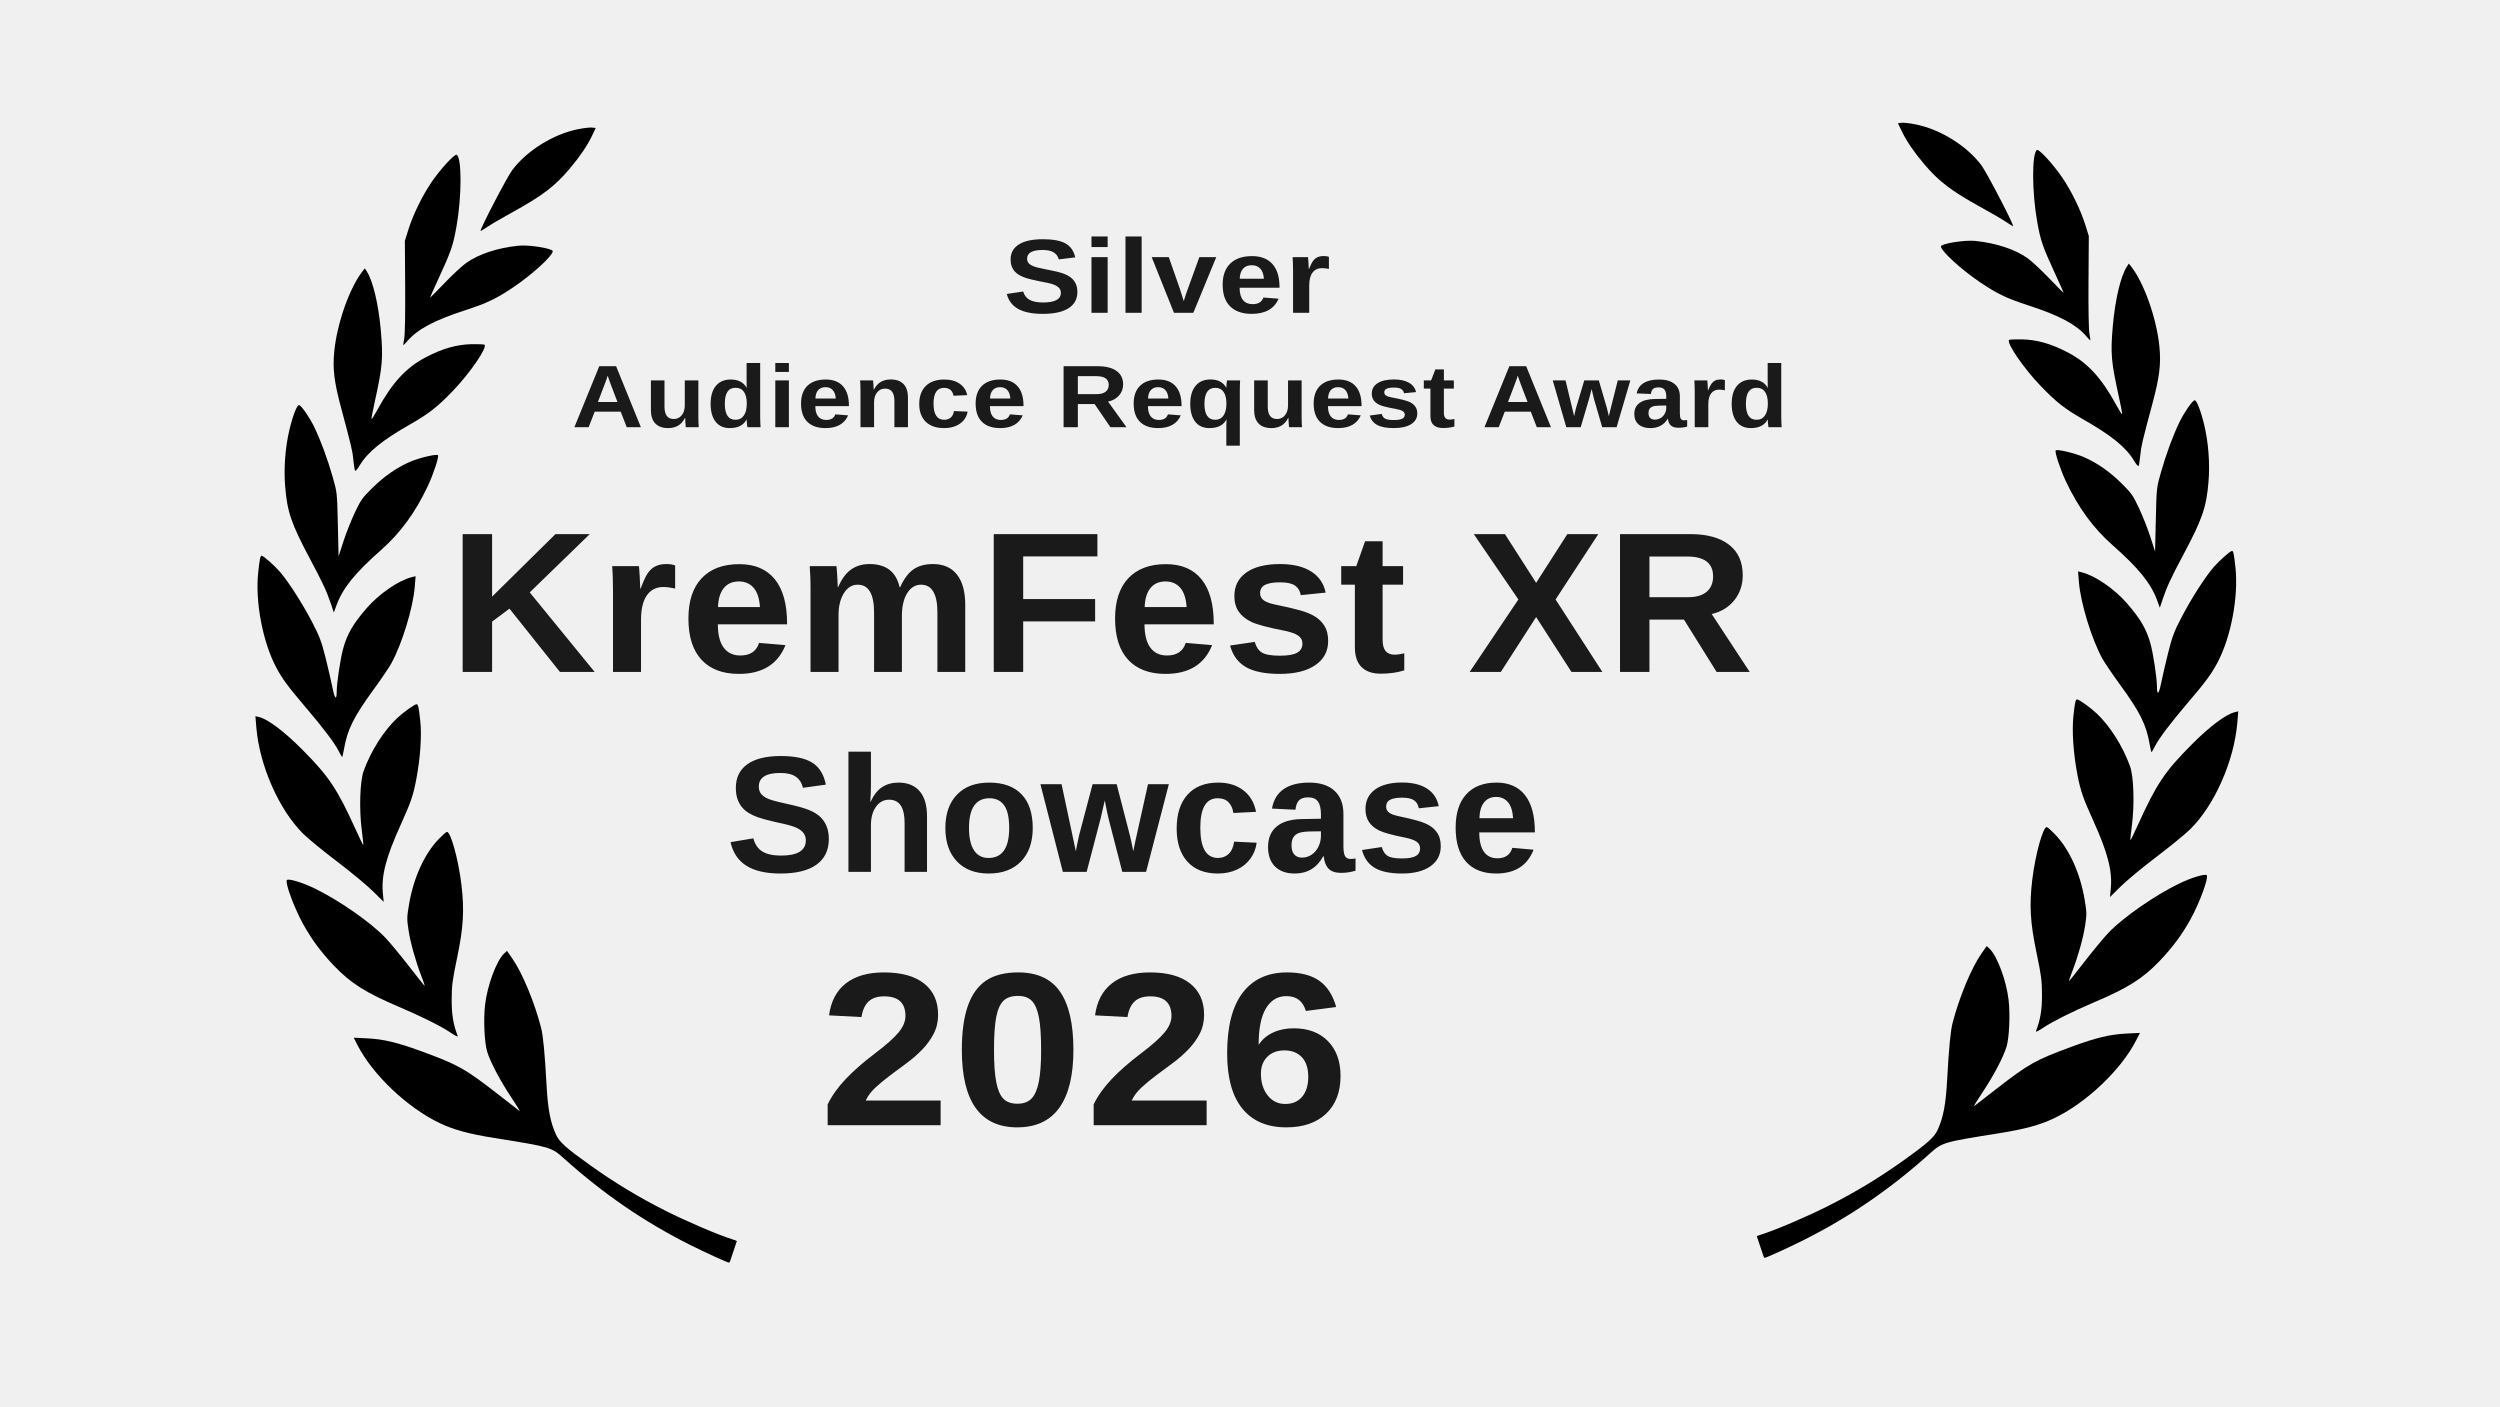
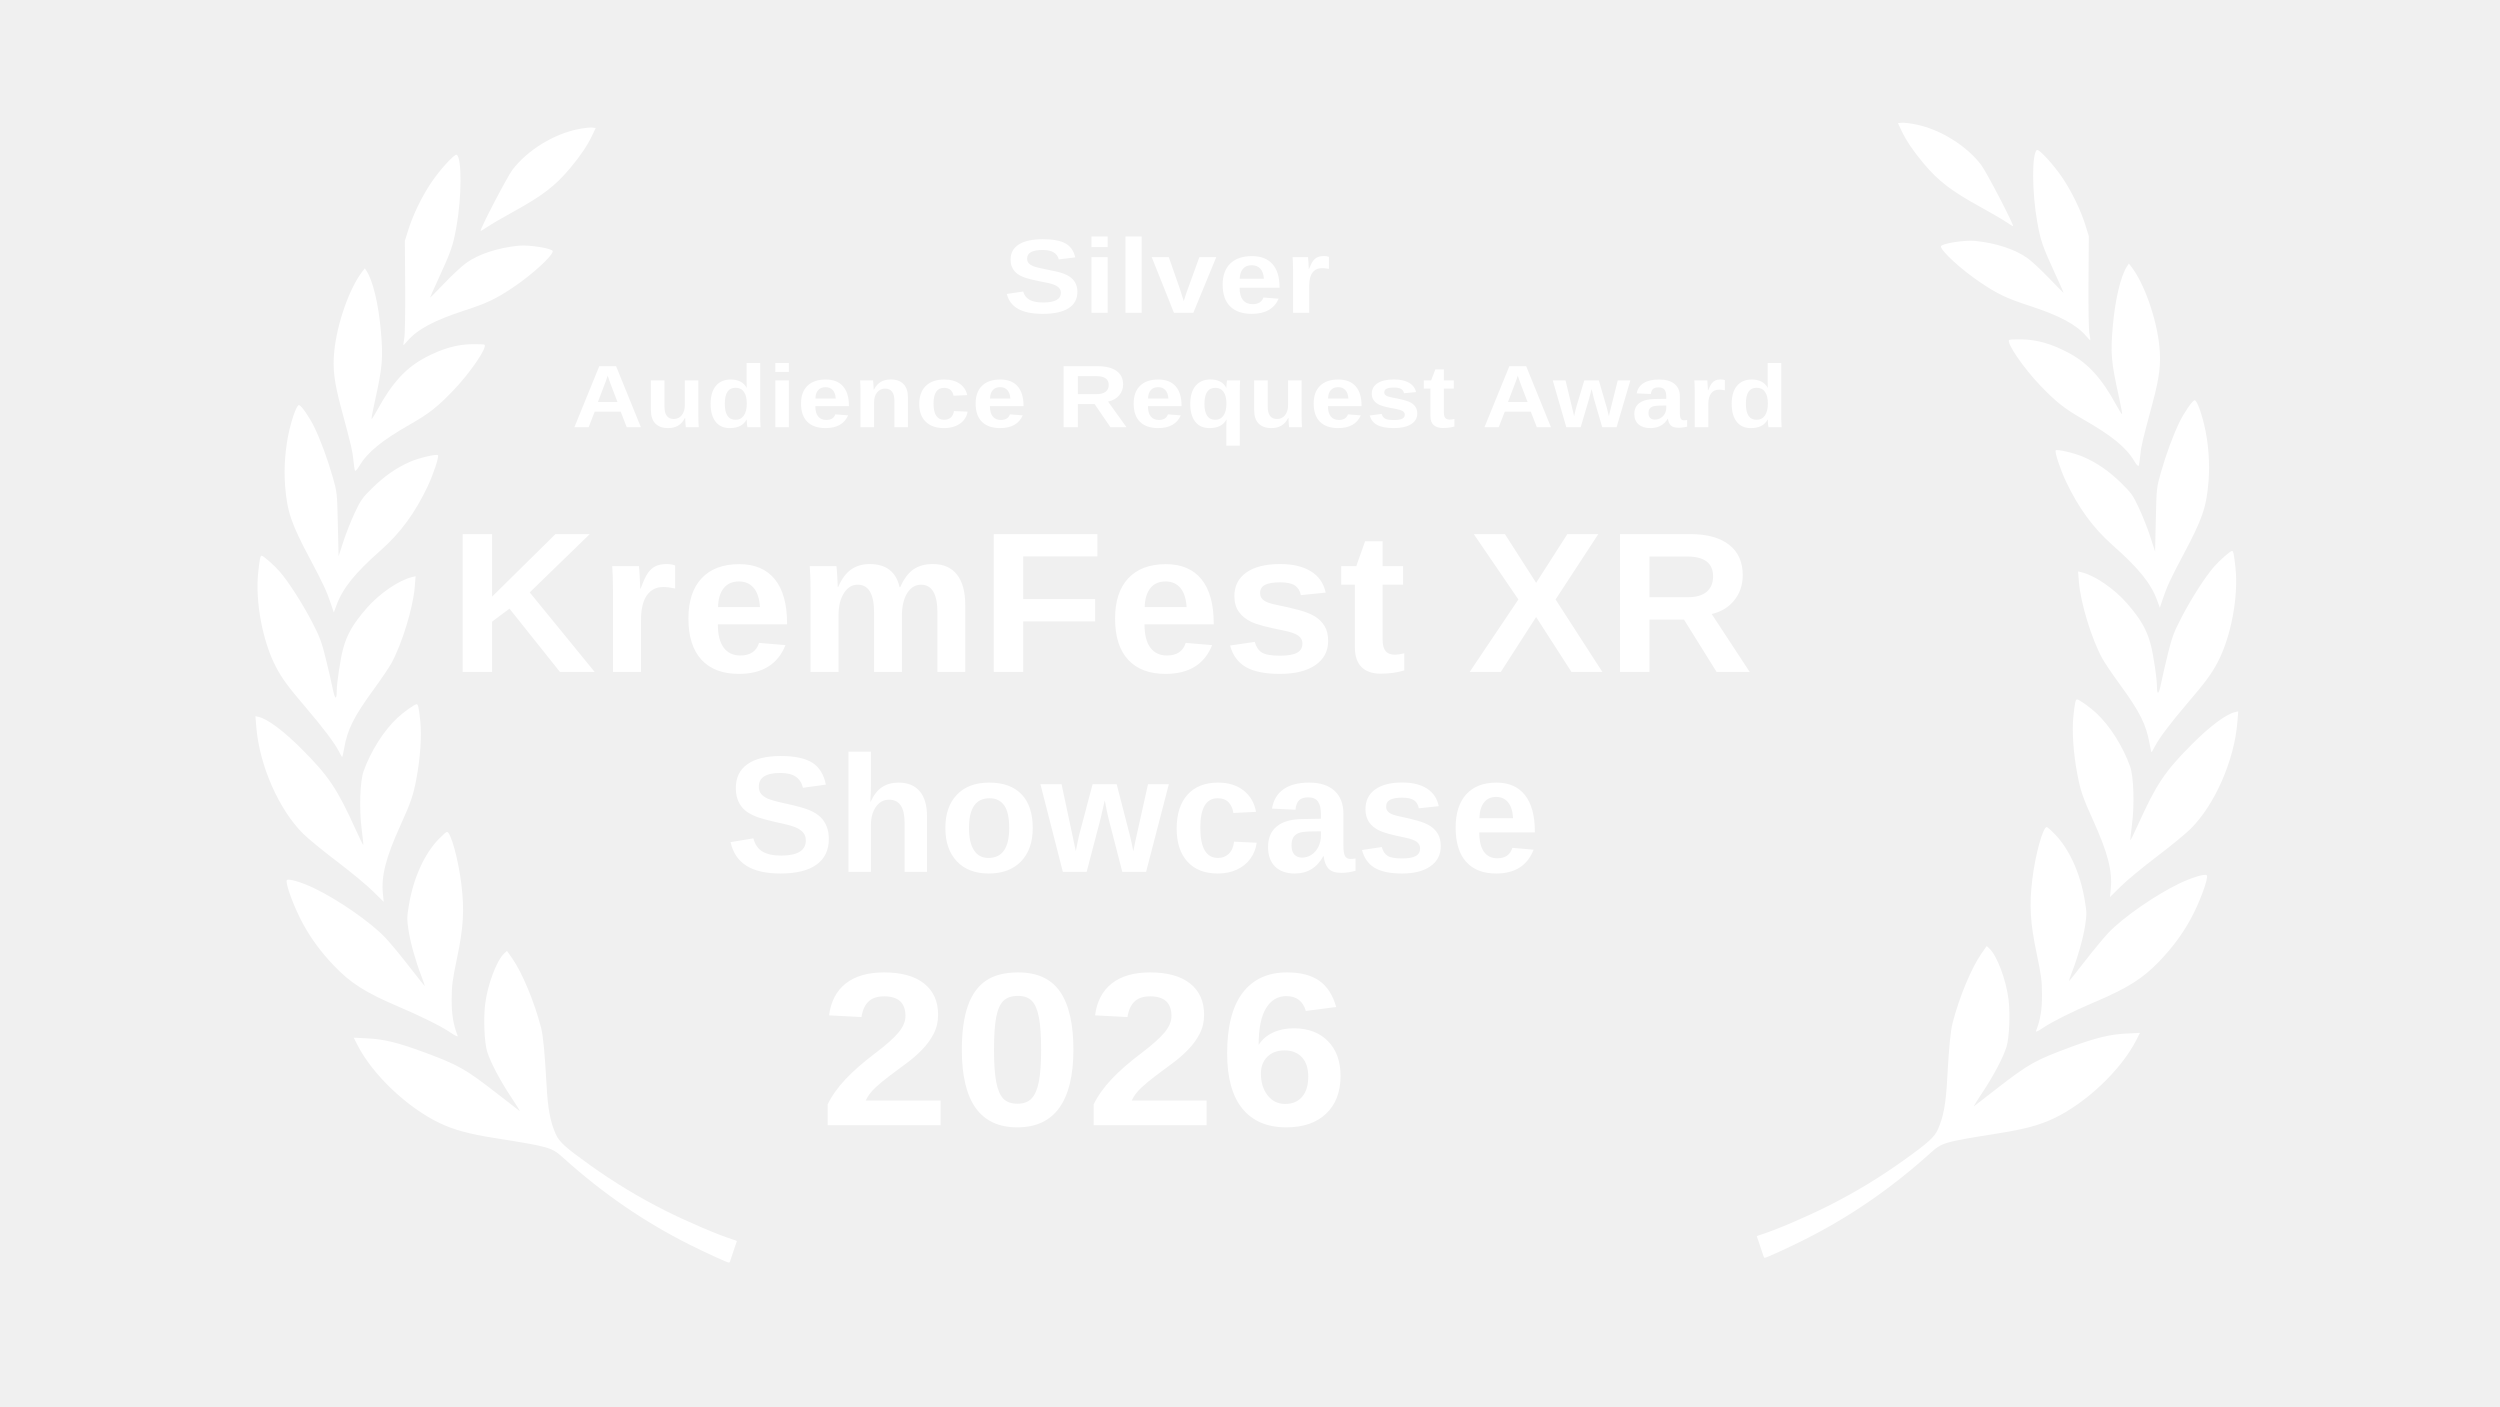
<svg xmlns="http://www.w3.org/2000/svg" width="1280" height="720" viewBox="0 0 1280 720" version="1.1" id="svg1" xml:space="preserve">
  <defs id="defs1">
    <rect x="432" y="80" width="176" height="112" id="rect3" />
  </defs>
  <g id="layer1">
-     <text xml:space="preserve" style="font-weight:900;font-size:57.058px;line-height:0px;font-family:Arial;-inkscape-font-specification:'Arial Heavy';text-align:center;letter-spacing:0.611px;writing-mode:lr-tb;direction:ltr;text-anchor:middle;fill:#1a1a1a;stroke-width:0.842" x="605.683" y="169.344" id="text2" transform="scale(1.057315,0.9457917)">
-       <tspan id="tspan1" x="605.988" y="169.344" style="fill:#1a1a1a;stroke-width:0.842">Silver</tspan>
+     <text xml:space="preserve" style="font-weight:900;font-size:57.058px;line-height:0px;font-family:Arial;-inkscape-font-specification:'Arial Heavy';text-align:center;letter-spacing:0.611px;writing-mode:lr-tb;direction:ltr;text-anchor:middle;fill:#ffffff;stroke-width:0.842" x="605.683" y="169.344" id="text2" transform="scale(1.057315,0.9457917)">
+       <tspan id="tspan1" x="605.988" y="169.344" style="fill:#ffffff;stroke-width:0.842">Silver</tspan>
    </text>
-     <text xml:space="preserve" style="font-weight:900;font-size:103.578px;line-height:0px;font-family:Arial;-inkscape-font-specification:'Arial Heavy';text-align:center;letter-spacing:1.109px;writing-mode:lr-tb;direction:ltr;text-anchor:middle;fill:#1a1a1a;stroke-width:1.529" x="632.013" y="347.441" id="text4" transform="scale(1.009922,0.9901754)">
-       <tspan id="tspan2" x="632.567" y="347.441" style="fill:#1a1a1a;stroke-width:1.529">KremFest XR</tspan>
+     <text xml:space="preserve" style="font-weight:900;font-size:103.578px;line-height:0px;font-family:Arial;-inkscape-font-specification:'Arial Heavy';text-align:center;letter-spacing:1.109px;writing-mode:lr-tb;direction:ltr;text-anchor:middle;fill:#ffffff;stroke-width:1.529" x="632.013" y="347.441" id="text4" transform="scale(1.009922,0.9901754)">
+       <tspan id="tspan2" x="632.567" y="347.441" style="fill:#ffffff;stroke-width:1.529">KremFest XR</tspan>
    </text>
-     <text xml:space="preserve" style="font-weight:900;font-size:84.475px;line-height:0px;font-family:Arial;-inkscape-font-specification:'Arial Heavy';text-align:center;letter-spacing:0.904px;writing-mode:lr-tb;direction:ltr;text-anchor:middle;fill:#1a1a1a;stroke-width:1.247" x="643.541" y="443.853" id="text5" transform="scale(0.9942749,1.005758)">
-       <tspan id="tspan4" x="643.993" y="443.853" style="fill:#1a1a1a;stroke-width:1.247">Showcase</tspan>
+     <text xml:space="preserve" style="font-weight:900;font-size:84.475px;line-height:0px;font-family:Arial;-inkscape-font-specification:'Arial Heavy';text-align:center;letter-spacing:0.904px;writing-mode:lr-tb;direction:ltr;text-anchor:middle;fill:#ffffff;stroke-width:1.247" x="643.541" y="443.853" id="text5" transform="scale(0.9942749,1.005758)">
+       <tspan id="tspan4" x="643.993" y="443.853" style="fill:#ffffff;stroke-width:1.247">Showcase</tspan>
    </text>
-     <text xml:space="preserve" style="font-weight:900;font-size:116.021px;line-height:0px;font-family:Arial;-inkscape-font-specification:'Arial Heavy';text-align:center;letter-spacing:1.242px;writing-mode:lr-tb;direction:ltr;text-anchor:middle;fill:#1a1a1a;stroke-width:1.713" x="618.611" y="596.515" id="text7" transform="scale(1.035429,0.9657837)">
-       <tspan id="tspan5" x="619.232" y="596.515" style="fill:#1a1a1a;stroke-width:1.713">2026</tspan>
+     <text xml:space="preserve" style="font-weight:900;font-size:116.021px;line-height:0px;font-family:Arial;-inkscape-font-specification:'Arial Heavy';text-align:center;letter-spacing:1.242px;writing-mode:lr-tb;direction:ltr;text-anchor:middle;fill:#ffffff;stroke-width:1.713" x="618.611" y="596.515" id="text7" transform="scale(1.035429,0.9657837)">
+       <tspan id="tspan5" x="619.232" y="596.515" style="fill:#ffffff;stroke-width:1.713">2026</tspan>
    </text>
-     <path style="fill:#000000;fill-opacity:1.0;stroke-width:2;stroke:none;stroke-opacity:1;stroke-dasharray:none;paint-order:normal" d="m 902.928,643.232 c -0.559,-1.517 -3.441,-10.119 -3.441,-10.273 0,-0.086 1.06,-0.49 2.357,-0.899 7.516,-2.372 23.489,-9.209 34.405,-14.728 13.541,-6.845 25.919,-14.318 37.967,-22.922 13.05,-9.32 16.212,-12.168 18.016,-16.233 2.779,-6.259 4.025,-12.895 4.685,-24.964 0.914,-16.69 1.739,-25.304 2.83,-29.535 3.395,-13.164 9.649,-28.178 14.787,-35.504 l 2.666,-3.801 1.43,1.343 c 3.907,3.671 8.587,16.223 9.762,26.182 0.882,7.48 0.363,19.374 -1.048,24.033 -1.621,5.351 -6.709,15.008 -12.349,23.439 -2.821,4.217 -4.726,7.356 -4.233,6.977 0.492,-0.379 5.493,-4.259 11.113,-8.621 16.91,-13.128 20.097,-14.919 38.814,-21.819 12.373,-4.561 19.605,-6.305 27.845,-6.715 l 7.124,-0.354 -1.883,3.703 c -7.768,15.28 -25.75,32.311 -42.397,40.153 -7.169,3.377 -14.781,5.435 -27.782,7.511 -28.921,4.618 -29.148,4.685 -35.654,10.528 -20.117,18.067 -41.165,32.501 -64.291,44.089 -8.227,4.122 -19.344,9.193 -20.155,9.193 -0.153,0 -0.409,-0.353 -0.568,-0.785 z m 139.502,-115.326 c 2.273,-5.891 3.102,-10.929 3.071,-18.681 -0.028,-7.131 -0.375,-9.807 -2.731,-21.052 -3.323,-15.859 -3.837,-24.649 -2.223,-37.981 1.53,-12.63 5.428,-26.744 7.386,-26.744 0.339,0 2.213,1.646 4.164,3.658 7.31,7.537 12.892,19.757 15.204,33.285 1.141,6.677 1.164,7.632 0.317,13.247 -0.987,6.536 -3.566,15.786 -6.595,23.654 -1.045,2.715 -1.835,5.002 -1.754,5.083 0.081,0.081 3.681,-4.42 8.002,-10.002 4.32,-5.581 9.81,-12.214 12.199,-14.738 7.42,-7.841 24.17,-19.477 36.55,-25.391 6.211,-2.967 12.978,-4.984 13.838,-4.124 1.124,1.124 -3.657,14.107 -8.301,22.545 -4.247,7.716 -9.238,14.452 -15.801,21.322 -8.602,9.005 -16.17,13.792 -33.376,21.11 -11.126,4.732 -21.521,9.91 -26.065,12.983 -2.755,1.864 -4.153,2.52 -3.885,1.825 z m 38.287,-72.861 c 0.888,-9.09 -1.497,-18.364 -8.975,-34.892 -5.36,-11.847 -6.528,-15.251 -8.142,-23.725 -2.06,-10.821 -2.829,-22.275 -2.008,-29.905 0.73,-6.778 1.092,-8.428 1.852,-8.428 1.02,0 6.739,4.075 9.964,7.1 6.874,6.448 13.517,16.948 17.177,27.148 1.882,5.246 2.34,19.634 0.959,30.128 -0.543,4.128 -0.895,7.598 -0.782,7.711 0.113,0.113 1.841,-3.406 3.841,-7.82 9.498,-20.965 13.796,-27.387 27.599,-41.231 9.214,-9.242 17.35,-15.345 21.973,-16.484 l 1.81,-0.446 -0.452,5.587 c -1.587,19.609 -11.572,42.329 -24.023,54.659 -2.544,2.52 -10.344,8.91 -17.333,14.202 -6.989,5.292 -15.22,12.104 -18.291,15.139 l -5.585,5.517 z m 19.878,-74.167 c -1.724,-9.901 -4.931,-16.314 -15.203,-30.407 -3.8,-5.214 -7.863,-11.216 -9.027,-13.339 -5.431,-9.897 -11.079,-28.33 -11.946,-38.981 l -0.455,-5.587 1.81,0.437 c 6.774,1.635 16.702,8.412 23.142,15.796 7.069,8.105 10.189,13.494 12.226,21.12 1.367,5.118 3.198,17.337 3.213,21.445 0.018,4.987 0.967,4.274 2.144,-1.61 0.637,-3.187 2.244,-10.135 3.57,-15.439 2.072,-8.287 3.033,-10.84 6.825,-18.144 5.039,-9.704 12.23,-20.918 16.645,-25.957 2.913,-3.324 8.374,-8.133 9.253,-8.146 0.677,-0.011 1.034,1.729 1.77,8.605 1.591,14.873 -2.285,35.426 -9.129,48.412 -3.161,5.997 -6.128,10.019 -15.434,20.92 -8.521,9.98 -14.599,18.031 -16.614,22.008 -0.866,1.709 -1.682,3.108 -1.814,3.108 -0.132,0 -0.571,-1.907 -0.977,-4.239 z m 3.887,-73.43 c -3.216,-8.777 -9.366,-16.404 -22.808,-28.289 -9.963,-8.809 -17.503,-19.111 -23.916,-32.679 -2.909,-6.155 -5.891,-15.21 -5.227,-15.875 0.736,-0.736 9.611,1.355 14.208,3.347 7.011,3.038 13.2,7.339 19.531,13.572 4.986,4.909 5.799,6.062 8.869,12.585 1.859,3.95 4.479,10.574 5.822,14.722 l 2.442,7.541 0.378,-16.338 c 0.377,-16.315 0.381,-16.35 2.613,-24.194 2.646,-9.301 6.31,-19.211 9.547,-25.824 2.381,-4.865 6.381,-10.66 7.641,-11.07 1.013,-0.33 3.154,5.061 4.942,12.446 2.175,8.981 3.008,19.829 2.24,29.161 -1.085,13.187 -3.128,19.129 -12.857,37.39 -6.48,12.162 -8.463,16.436 -10.616,22.876 l -1.45,4.338 z m -11.761,-71.411 c -4.137,-6.989 -11.459,-12.965 -26.16,-21.349 -9.434,-5.381 -13.765,-8.787 -21.802,-17.146 -8.626,-8.973 -17.572,-22.031 -16.099,-23.499 0.212,-0.211 3.118,-0.339 6.459,-0.284 7.703,0.128 15.01,2.198 23.591,6.684 10.162,5.313 17.208,12.964 24.884,27.023 1.472,2.696 2.793,4.784 2.936,4.641 0.143,-0.143 -0.578,-4.045 -1.603,-8.671 -4.037,-18.218 -4.402,-22.441 -3.16,-36.581 1.19,-13.554 4.05,-25.565 7.254,-30.465 l 0.948,-1.45 1.147,1.458 c 6.632,8.431 13.055,26.589 14.492,40.968 0.898,8.988 0.093,15.629 -3.539,29.175 -5.3,19.765 -5.793,21.863 -6.236,26.534 -0.244,2.575 -0.62,5.011 -0.836,5.414 -0.228,0.425 -1.183,-0.604 -2.277,-2.452 z m -24.508,-63.847 c -5.12,-6.017 -13.72,-10.618 -29.36,-15.707 -11.515,-3.747 -16.126,-5.95 -25.065,-11.974 -9.606,-6.474 -20.04,-16.03 -20.04,-18.354 0,-1.409 12.123,-3.367 17.465,-2.819 10.828,1.109 20.486,4.292 26.889,8.861 2.105,1.502 7.126,6.174 11.157,10.382 4.031,4.208 7.33,7.522 7.33,7.366 0,-0.157 -1.938,-4.5 -4.307,-9.651 -6.527,-14.192 -7.477,-16.944 -9.23,-26.729 -2.719,-15.173 -2.793,-35.131 -0.137,-36.773 1.039,-0.642 8.581,7.592 13.075,14.276 4.755,7.072 9.338,16.517 11.718,24.15 l 1.763,5.656 -0.16,23.249 c -0.094,13.604 0.101,24.663 0.47,26.656 0.346,1.874 0.56,3.456 0.474,3.517 -0.085,0.06 -1.004,-0.887 -2.041,-2.105 z m -41.16,-58.595 c -1.901,-1.283 -7.698,-4.664 -12.882,-7.515 -15.078,-8.29 -21.583,-13.256 -29.166,-22.261 -5.266,-6.254 -8.986,-11.749 -11.404,-16.849 l -1.855,-3.912 1.951,-0.202 c 1.073,-0.111 4.256,0.26 7.074,0.824 12.644,2.532 26.074,10.857 33.666,20.869 2.686,3.542 16.886,30.85 16.255,31.259 -0.1,0.065 -1.736,-0.932 -3.637,-2.215 z" id="path1" />
-     <text xml:space="preserve" id="text3" style="font-weight:900;font-size:26.667px;font-family:Arial;-inkscape-font-specification:'Arial Heavy';text-align:center;writing-mode:lr-tb;direction:ltr;white-space:pre;shape-inside:url(#rect3);display:inline;fill:#000000;fill-opacity:1;stroke:none;stroke-width:2;stroke-dasharray:none;stroke-opacity:1;paint-order:normal" />
-     <path style="fill:#000000;fill-opacity:1.0;stroke-width:2;stroke:none;stroke-opacity:1;stroke-dasharray:none;paint-order:normal" d="m 373.831,645.691 c 0.559,-1.517 3.441,-10.119 3.441,-10.273 0,-0.086 -1.06,-0.49 -2.357,-0.899 -7.516,-2.372 -23.489,-9.209 -34.405,-14.728 -13.541,-6.845 -25.919,-14.318 -37.967,-22.922 -13.05,-9.32 -16.212,-12.168 -18.016,-16.233 -2.779,-6.259 -4.025,-12.895 -4.685,-24.964 -0.914,-16.69 -1.739,-25.304 -2.83,-29.535 -3.395,-13.164 -9.649,-28.178 -14.787,-35.504 l -2.666,-3.801 -1.43,1.343 c -3.907,3.671 -8.587,16.223 -9.762,26.182 -0.882,7.48 -0.363,19.374 1.048,24.033 1.621,5.351 6.709,15.008 12.349,23.439 2.821,4.217 4.726,7.356 4.233,6.977 -0.492,-0.379 -5.493,-4.259 -11.113,-8.621 -16.91,-13.128 -20.097,-14.919 -38.814,-21.819 -12.373,-4.561 -19.605,-6.305 -27.845,-6.715 l -7.124,-0.354 1.883,3.703 c 7.768,15.28 25.75,32.311 42.397,40.153 7.169,3.377 14.781,5.435 27.782,7.511 28.921,4.618 29.148,4.685 35.654,10.528 20.117,18.067 41.165,32.501 64.291,44.089 8.227,4.122 19.344,9.193 20.155,9.193 0.153,0 0.409,-0.353 0.568,-0.785 z M 234.329,530.364 c -2.273,-5.891 -3.102,-10.929 -3.071,-18.681 0.028,-7.131 0.375,-9.807 2.731,-21.052 3.323,-15.859 3.837,-24.649 2.223,-37.981 -1.53,-12.63 -5.428,-26.744 -7.386,-26.744 -0.339,0 -2.213,1.646 -4.164,3.658 -7.31,7.537 -12.892,19.757 -15.204,33.285 -1.141,6.677 -1.164,7.632 -0.317,13.247 0.987,6.536 3.566,15.786 6.595,23.654 1.045,2.715 1.835,5.002 1.754,5.083 -0.081,0.081 -3.681,-4.42 -8.002,-10.002 -4.32,-5.581 -9.81,-12.214 -12.199,-14.738 -7.42,-7.841 -24.17,-19.477 -36.55,-25.391 -6.211,-2.967 -12.978,-4.984 -13.838,-4.124 -1.124,1.124 3.657,14.107 8.301,22.545 4.247,7.716 9.238,14.452 15.801,21.322 8.602,9.005 16.17,13.792 33.376,21.11 11.126,4.732 21.521,9.91 26.065,12.983 2.755,1.864 4.153,2.52 3.885,1.825 z m -38.287,-72.861 c -0.888,-9.09 1.497,-18.364 8.975,-34.892 5.36,-11.847 6.528,-15.251 8.142,-23.725 2.06,-10.821 2.829,-22.275 2.008,-29.905 -0.73,-6.778 -1.092,-8.428 -1.852,-8.428 -1.02,0 -6.739,4.075 -9.964,7.1 -6.874,6.448 -13.517,16.948 -17.177,27.148 -1.882,5.246 -2.34,19.634 -0.959,30.128 0.543,4.128 0.895,7.598 0.782,7.711 -0.113,0.113 -1.841,-3.406 -3.841,-7.82 -9.498,-20.965 -13.796,-27.387 -27.599,-41.231 -9.214,-9.242 -17.35,-15.345 -21.973,-16.484 l -1.81,-0.446 0.452,5.587 c 1.587,19.609 11.572,42.329 24.023,54.659 2.544,2.52 10.344,8.91 17.333,14.202 6.989,5.292 15.22,12.104 18.291,15.139 l 5.585,5.517 z m -19.878,-74.167 c 1.724,-9.901 4.931,-16.314 15.203,-30.407 3.8,-5.214 7.863,-11.216 9.027,-13.339 5.431,-9.897 11.079,-28.33 11.946,-38.981 l 0.455,-5.587 -1.81,0.437 c -6.774,1.635 -16.702,8.412 -23.142,15.796 -7.069,8.105 -10.189,13.494 -12.226,21.12 -1.367,5.118 -3.198,17.337 -3.213,21.445 -0.018,4.987 -0.967,4.274 -2.144,-1.61 -0.637,-3.187 -2.244,-10.135 -3.57,-15.439 -2.072,-8.287 -3.033,-10.84 -6.825,-18.144 -5.039,-9.704 -12.23,-20.918 -16.645,-25.957 -2.913,-3.324 -8.374,-8.133 -9.253,-8.146 -0.677,-0.011 -1.034,1.729 -1.77,8.605 -1.591,14.873 2.285,35.426 9.129,48.412 3.161,5.997 6.128,10.019 15.434,20.92 8.521,9.98 14.599,18.031 16.614,22.008 0.866,1.709 1.682,3.108 1.814,3.108 0.132,0 0.571,-1.907 0.977,-4.239 z m -3.887,-73.43 c 3.216,-8.777 9.366,-16.404 22.808,-28.289 9.963,-8.809 17.503,-19.111 23.916,-32.679 2.909,-6.155 5.891,-15.21 5.227,-15.875 -0.736,-0.736 -9.611,1.355 -14.208,3.347 -7.011,3.038 -13.2,7.339 -19.531,13.572 -4.986,4.909 -5.799,6.062 -8.869,12.585 -1.859,3.95 -4.479,10.574 -5.822,14.722 l -2.442,7.541 -0.378,-16.338 c -0.377,-16.315 -0.381,-16.35 -2.613,-24.194 -2.646,-9.301 -6.31,-19.211 -9.547,-25.824 -2.381,-4.865 -6.381,-10.66 -7.641,-11.07 -1.013,-0.33 -3.154,5.061 -4.942,12.446 -2.175,8.981 -3.008,19.829 -2.24,29.161 1.085,13.187 3.128,19.129 12.857,37.39 6.48,12.162 8.463,16.436 10.616,22.876 l 1.45,4.338 z m 11.761,-71.411 c 4.137,-6.989 11.459,-12.965 26.16,-21.349 9.434,-5.381 13.765,-8.787 21.802,-17.146 8.626,-8.973 17.572,-22.031 16.099,-23.499 -0.212,-0.211 -3.118,-0.339 -6.459,-0.284 -7.703,0.128 -15.01,2.198 -23.591,6.684 -10.162,5.313 -17.208,12.964 -24.884,27.023 -1.472,2.696 -2.793,4.784 -2.936,4.641 -0.143,-0.143 0.578,-4.045 1.603,-8.671 4.037,-18.218 4.402,-22.441 3.16,-36.581 -1.19,-13.554 -4.05,-25.565 -7.254,-30.465 l -0.948,-1.45 -1.147,1.458 c -6.632,8.431 -13.055,26.589 -14.492,40.968 -0.898,8.988 -0.093,15.629 3.539,29.175 5.3,19.765 5.793,21.863 6.236,26.534 0.244,2.575 0.62,5.011 0.836,5.414 0.228,0.425 1.183,-0.604 2.277,-2.452 z m 24.508,-63.847 c 5.12,-6.017 13.72,-10.618 29.36,-15.707 11.515,-3.747 16.126,-5.95 25.065,-11.974 9.606,-6.474 20.04,-16.03 20.04,-18.354 0,-1.409 -12.123,-3.367 -17.465,-2.819 -10.828,1.109 -20.486,4.292 -26.889,8.861 -2.105,1.502 -7.126,6.174 -11.157,10.382 -4.031,4.208 -7.33,7.522 -7.33,7.366 0,-0.157 1.938,-4.5 4.307,-9.651 6.527,-14.192 7.477,-16.944 9.23,-26.729 2.719,-15.173 2.793,-35.131 0.137,-36.773 -1.039,-0.642 -8.581,7.592 -13.075,14.276 -4.755,7.072 -9.338,16.517 -11.718,24.15 l -1.763,5.656 0.16,23.249 c 0.094,13.604 -0.101,24.663 -0.47,26.656 -0.346,1.874 -0.56,3.456 -0.474,3.517 0.085,0.06 1.004,-0.887 2.041,-2.105 z m 41.16,-58.595 c 1.901,-1.283 7.698,-4.664 12.882,-7.515 15.078,-8.29 21.583,-13.256 29.166,-22.261 5.266,-6.254 8.986,-11.749 11.404,-16.849 l 1.855,-3.912 -1.951,-0.202 c -1.073,-0.111 -4.256,0.26 -7.074,0.824 -12.644,2.532 -26.074,10.857 -33.666,20.869 -2.686,3.542 -16.886,30.85 -16.255,31.259 0.1,0.065 1.736,-0.932 3.637,-2.215 z" id="path8" />
-     <text xml:space="preserve" style="font-weight:900;font-size:48px;line-height:0px;font-family:Arial;-inkscape-font-specification:'Arial Heavy';text-align:center;letter-spacing:0.611px;writing-mode:lr-tb;direction:ltr;text-anchor:middle;fill:#1a1a1a;stroke-width:0.842" x="605.683" y="231.276" id="text6" transform="scale(1.057315,0.9457917)">
-       <tspan id="tspan3" x="605.988" y="231.276" style="font-size:48px;fill:#1a1a1a;stroke-width:0.842">Audience Request Award</tspan>
+     <path style="fill:#ffffff;fill-opacity:1.0;stroke-width:2;stroke:none;stroke-opacity:1;stroke-dasharray:none;paint-order:normal" d="m 902.928,643.232 c -0.559,-1.517 -3.441,-10.119 -3.441,-10.273 0,-0.086 1.06,-0.49 2.357,-0.899 7.516,-2.372 23.489,-9.209 34.405,-14.728 13.541,-6.845 25.919,-14.318 37.967,-22.922 13.05,-9.32 16.212,-12.168 18.016,-16.233 2.779,-6.259 4.025,-12.895 4.685,-24.964 0.914,-16.69 1.739,-25.304 2.83,-29.535 3.395,-13.164 9.649,-28.178 14.787,-35.504 l 2.666,-3.801 1.43,1.343 c 3.907,3.671 8.587,16.223 9.762,26.182 0.882,7.48 0.363,19.374 -1.048,24.033 -1.621,5.351 -6.709,15.008 -12.349,23.439 -2.821,4.217 -4.726,7.356 -4.233,6.977 0.492,-0.379 5.493,-4.259 11.113,-8.621 16.91,-13.128 20.097,-14.919 38.814,-21.819 12.373,-4.561 19.605,-6.305 27.845,-6.715 l 7.124,-0.354 -1.883,3.703 c -7.768,15.28 -25.75,32.311 -42.397,40.153 -7.169,3.377 -14.781,5.435 -27.782,7.511 -28.921,4.618 -29.148,4.685 -35.654,10.528 -20.117,18.067 -41.165,32.501 -64.291,44.089 -8.227,4.122 -19.344,9.193 -20.155,9.193 -0.153,0 -0.409,-0.353 -0.568,-0.785 z m 139.502,-115.326 c 2.273,-5.891 3.102,-10.929 3.071,-18.681 -0.028,-7.131 -0.375,-9.807 -2.731,-21.052 -3.323,-15.859 -3.837,-24.649 -2.223,-37.981 1.53,-12.63 5.428,-26.744 7.386,-26.744 0.339,0 2.213,1.646 4.164,3.658 7.31,7.537 12.892,19.757 15.204,33.285 1.141,6.677 1.164,7.632 0.317,13.247 -0.987,6.536 -3.566,15.786 -6.595,23.654 -1.045,2.715 -1.835,5.002 -1.754,5.083 0.081,0.081 3.681,-4.42 8.002,-10.002 4.32,-5.581 9.81,-12.214 12.199,-14.738 7.42,-7.841 24.17,-19.477 36.55,-25.391 6.211,-2.967 12.978,-4.984 13.838,-4.124 1.124,1.124 -3.657,14.107 -8.301,22.545 -4.247,7.716 -9.238,14.452 -15.801,21.322 -8.602,9.005 -16.17,13.792 -33.376,21.11 -11.126,4.732 -21.521,9.91 -26.065,12.983 -2.755,1.864 -4.153,2.52 -3.885,1.825 z m 38.287,-72.861 c 0.888,-9.09 -1.497,-18.364 -8.975,-34.892 -5.36,-11.847 -6.528,-15.251 -8.142,-23.725 -2.06,-10.821 -2.829,-22.275 -2.008,-29.905 0.73,-6.778 1.092,-8.428 1.852,-8.428 1.02,0 6.739,4.075 9.964,7.1 6.874,6.448 13.517,16.948 17.177,27.148 1.882,5.246 2.34,19.634 0.959,30.128 -0.543,4.128 -0.895,7.598 -0.782,7.711 0.113,0.113 1.841,-3.406 3.841,-7.82 9.498,-20.965 13.796,-27.387 27.599,-41.231 9.214,-9.242 17.35,-15.345 21.973,-16.484 l 1.81,-0.446 -0.452,5.587 c -1.587,19.609 -11.572,42.329 -24.023,54.659 -2.544,2.52 -10.344,8.91 -17.333,14.202 -6.989,5.292 -15.22,12.104 -18.291,15.139 l -5.585,5.517 z m 19.878,-74.167 c -1.724,-9.901 -4.931,-16.314 -15.203,-30.407 -3.8,-5.214 -7.863,-11.216 -9.027,-13.339 -5.431,-9.897 -11.079,-28.33 -11.946,-38.981 l -0.455,-5.587 1.81,0.437 c 6.774,1.635 16.702,8.412 23.142,15.796 7.069,8.105 10.189,13.494 12.226,21.12 1.367,5.118 3.198,17.337 3.213,21.445 0.018,4.987 0.967,4.274 2.144,-1.61 0.637,-3.187 2.244,-10.135 3.57,-15.439 2.072,-8.287 3.033,-10.84 6.825,-18.144 5.039,-9.704 12.23,-20.918 16.645,-25.957 2.913,-3.324 8.374,-8.133 9.253,-8.146 0.677,-0.011 1.034,1.729 1.77,8.605 1.591,14.873 -2.285,35.426 -9.129,48.412 -3.161,5.997 -6.128,10.019 -15.434,20.92 -8.521,9.98 -14.599,18.031 -16.614,22.008 -0.866,1.709 -1.682,3.108 -1.814,3.108 -0.132,0 -0.571,-1.907 -0.977,-4.239 z m 3.887,-73.43 c -3.216,-8.777 -9.366,-16.404 -22.808,-28.289 -9.963,-8.809 -17.503,-19.111 -23.916,-32.679 -2.909,-6.155 -5.891,-15.21 -5.227,-15.875 0.736,-0.736 9.611,1.355 14.208,3.347 7.011,3.038 13.2,7.339 19.531,13.572 4.986,4.909 5.799,6.062 8.869,12.585 1.859,3.95 4.479,10.574 5.822,14.722 l 2.442,7.541 0.378,-16.338 c 0.377,-16.315 0.381,-16.35 2.613,-24.194 2.646,-9.301 6.31,-19.211 9.547,-25.824 2.381,-4.865 6.381,-10.66 7.641,-11.07 1.013,-0.33 3.154,5.061 4.942,12.446 2.175,8.981 3.008,19.829 2.24,29.161 -1.085,13.187 -3.128,19.129 -12.857,37.39 -6.48,12.162 -8.463,16.436 -10.616,22.876 l -1.45,4.338 z m -11.761,-71.411 c -4.137,-6.989 -11.459,-12.965 -26.16,-21.349 -9.434,-5.381 -13.765,-8.787 -21.802,-17.146 -8.626,-8.973 -17.572,-22.031 -16.099,-23.499 0.212,-0.211 3.118,-0.339 6.459,-0.284 7.703,0.128 15.01,2.198 23.591,6.684 10.162,5.313 17.208,12.964 24.884,27.023 1.472,2.696 2.793,4.784 2.936,4.641 0.143,-0.143 -0.578,-4.045 -1.603,-8.671 -4.037,-18.218 -4.402,-22.441 -3.16,-36.581 1.19,-13.554 4.05,-25.565 7.254,-30.465 l 0.948,-1.45 1.147,1.458 c 6.632,8.431 13.055,26.589 14.492,40.968 0.898,8.988 0.093,15.629 -3.539,29.175 -5.3,19.765 -5.793,21.863 -6.236,26.534 -0.244,2.575 -0.62,5.011 -0.836,5.414 -0.228,0.425 -1.183,-0.604 -2.277,-2.452 z m -24.508,-63.847 c -5.12,-6.017 -13.72,-10.618 -29.36,-15.707 -11.515,-3.747 -16.126,-5.95 -25.065,-11.974 -9.606,-6.474 -20.04,-16.03 -20.04,-18.354 0,-1.409 12.123,-3.367 17.465,-2.819 10.828,1.109 20.486,4.292 26.889,8.861 2.105,1.502 7.126,6.174 11.157,10.382 4.031,4.208 7.33,7.522 7.33,7.366 0,-0.157 -1.938,-4.5 -4.307,-9.651 -6.527,-14.192 -7.477,-16.944 -9.23,-26.729 -2.719,-15.173 -2.793,-35.131 -0.137,-36.773 1.039,-0.642 8.581,7.592 13.075,14.276 4.755,7.072 9.338,16.517 11.718,24.15 l 1.763,5.656 -0.16,23.249 c -0.094,13.604 0.101,24.663 0.47,26.656 0.346,1.874 0.56,3.456 0.474,3.517 -0.085,0.06 -1.004,-0.887 -2.041,-2.105 z m -41.16,-58.595 c -1.901,-1.283 -7.698,-4.664 -12.882,-7.515 -15.078,-8.29 -21.583,-13.256 -29.166,-22.261 -5.266,-6.254 -8.986,-11.749 -11.404,-16.849 l -1.855,-3.912 1.951,-0.202 c 1.073,-0.111 4.256,0.26 7.074,0.824 12.644,2.532 26.074,10.857 33.666,20.869 2.686,3.542 16.886,30.85 16.255,31.259 -0.1,0.065 -1.736,-0.932 -3.637,-2.215 z" id="path1" />
+     <text xml:space="preserve" id="text3" style="font-weight:900;font-size:26.667px;font-family:Arial;-inkscape-font-specification:'Arial Heavy';text-align:center;writing-mode:lr-tb;direction:ltr;white-space:pre;shape-inside:url(#rect3);display:inline;fill:#ffffff;fill-opacity:1;stroke:none;stroke-width:2;stroke-dasharray:none;stroke-opacity:1;paint-order:normal" />
+     <path style="fill:#ffffff;fill-opacity:1.0;stroke-width:2;stroke:none;stroke-opacity:1;stroke-dasharray:none;paint-order:normal" d="m 373.831,645.691 c 0.559,-1.517 3.441,-10.119 3.441,-10.273 0,-0.086 -1.06,-0.49 -2.357,-0.899 -7.516,-2.372 -23.489,-9.209 -34.405,-14.728 -13.541,-6.845 -25.919,-14.318 -37.967,-22.922 -13.05,-9.32 -16.212,-12.168 -18.016,-16.233 -2.779,-6.259 -4.025,-12.895 -4.685,-24.964 -0.914,-16.69 -1.739,-25.304 -2.83,-29.535 -3.395,-13.164 -9.649,-28.178 -14.787,-35.504 l -2.666,-3.801 -1.43,1.343 c -3.907,3.671 -8.587,16.223 -9.762,26.182 -0.882,7.48 -0.363,19.374 1.048,24.033 1.621,5.351 6.709,15.008 12.349,23.439 2.821,4.217 4.726,7.356 4.233,6.977 -0.492,-0.379 -5.493,-4.259 -11.113,-8.621 -16.91,-13.128 -20.097,-14.919 -38.814,-21.819 -12.373,-4.561 -19.605,-6.305 -27.845,-6.715 l -7.124,-0.354 1.883,3.703 c 7.768,15.28 25.75,32.311 42.397,40.153 7.169,3.377 14.781,5.435 27.782,7.511 28.921,4.618 29.148,4.685 35.654,10.528 20.117,18.067 41.165,32.501 64.291,44.089 8.227,4.122 19.344,9.193 20.155,9.193 0.153,0 0.409,-0.353 0.568,-0.785 z M 234.329,530.364 c -2.273,-5.891 -3.102,-10.929 -3.071,-18.681 0.028,-7.131 0.375,-9.807 2.731,-21.052 3.323,-15.859 3.837,-24.649 2.223,-37.981 -1.53,-12.63 -5.428,-26.744 -7.386,-26.744 -0.339,0 -2.213,1.646 -4.164,3.658 -7.31,7.537 -12.892,19.757 -15.204,33.285 -1.141,6.677 -1.164,7.632 -0.317,13.247 0.987,6.536 3.566,15.786 6.595,23.654 1.045,2.715 1.835,5.002 1.754,5.083 -0.081,0.081 -3.681,-4.42 -8.002,-10.002 -4.32,-5.581 -9.81,-12.214 -12.199,-14.738 -7.42,-7.841 -24.17,-19.477 -36.55,-25.391 -6.211,-2.967 -12.978,-4.984 -13.838,-4.124 -1.124,1.124 3.657,14.107 8.301,22.545 4.247,7.716 9.238,14.452 15.801,21.322 8.602,9.005 16.17,13.792 33.376,21.11 11.126,4.732 21.521,9.91 26.065,12.983 2.755,1.864 4.153,2.52 3.885,1.825 z m -38.287,-72.861 c -0.888,-9.09 1.497,-18.364 8.975,-34.892 5.36,-11.847 6.528,-15.251 8.142,-23.725 2.06,-10.821 2.829,-22.275 2.008,-29.905 -0.73,-6.778 -1.092,-8.428 -1.852,-8.428 -1.02,0 -6.739,4.075 -9.964,7.1 -6.874,6.448 -13.517,16.948 -17.177,27.148 -1.882,5.246 -2.34,19.634 -0.959,30.128 0.543,4.128 0.895,7.598 0.782,7.711 -0.113,0.113 -1.841,-3.406 -3.841,-7.82 -9.498,-20.965 -13.796,-27.387 -27.599,-41.231 -9.214,-9.242 -17.35,-15.345 -21.973,-16.484 l -1.81,-0.446 0.452,5.587 c 1.587,19.609 11.572,42.329 24.023,54.659 2.544,2.52 10.344,8.91 17.333,14.202 6.989,5.292 15.22,12.104 18.291,15.139 l 5.585,5.517 z m -19.878,-74.167 c 1.724,-9.901 4.931,-16.314 15.203,-30.407 3.8,-5.214 7.863,-11.216 9.027,-13.339 5.431,-9.897 11.079,-28.33 11.946,-38.981 l 0.455,-5.587 -1.81,0.437 c -6.774,1.635 -16.702,8.412 -23.142,15.796 -7.069,8.105 -10.189,13.494 -12.226,21.12 -1.367,5.118 -3.198,17.337 -3.213,21.445 -0.018,4.987 -0.967,4.274 -2.144,-1.61 -0.637,-3.187 -2.244,-10.135 -3.57,-15.439 -2.072,-8.287 -3.033,-10.84 -6.825,-18.144 -5.039,-9.704 -12.23,-20.918 -16.645,-25.957 -2.913,-3.324 -8.374,-8.133 -9.253,-8.146 -0.677,-0.011 -1.034,1.729 -1.77,8.605 -1.591,14.873 2.285,35.426 9.129,48.412 3.161,5.997 6.128,10.019 15.434,20.92 8.521,9.98 14.599,18.031 16.614,22.008 0.866,1.709 1.682,3.108 1.814,3.108 0.132,0 0.571,-1.907 0.977,-4.239 z m -3.887,-73.43 c 3.216,-8.777 9.366,-16.404 22.808,-28.289 9.963,-8.809 17.503,-19.111 23.916,-32.679 2.909,-6.155 5.891,-15.21 5.227,-15.875 -0.736,-0.736 -9.611,1.355 -14.208,3.347 -7.011,3.038 -13.2,7.339 -19.531,13.572 -4.986,4.909 -5.799,6.062 -8.869,12.585 -1.859,3.95 -4.479,10.574 -5.822,14.722 l -2.442,7.541 -0.378,-16.338 c -0.377,-16.315 -0.381,-16.35 -2.613,-24.194 -2.646,-9.301 -6.31,-19.211 -9.547,-25.824 -2.381,-4.865 -6.381,-10.66 -7.641,-11.07 -1.013,-0.33 -3.154,5.061 -4.942,12.446 -2.175,8.981 -3.008,19.829 -2.24,29.161 1.085,13.187 3.128,19.129 12.857,37.39 6.48,12.162 8.463,16.436 10.616,22.876 l 1.45,4.338 z m 11.761,-71.411 c 4.137,-6.989 11.459,-12.965 26.16,-21.349 9.434,-5.381 13.765,-8.787 21.802,-17.146 8.626,-8.973 17.572,-22.031 16.099,-23.499 -0.212,-0.211 -3.118,-0.339 -6.459,-0.284 -7.703,0.128 -15.01,2.198 -23.591,6.684 -10.162,5.313 -17.208,12.964 -24.884,27.023 -1.472,2.696 -2.793,4.784 -2.936,4.641 -0.143,-0.143 0.578,-4.045 1.603,-8.671 4.037,-18.218 4.402,-22.441 3.16,-36.581 -1.19,-13.554 -4.05,-25.565 -7.254,-30.465 l -0.948,-1.45 -1.147,1.458 c -6.632,8.431 -13.055,26.589 -14.492,40.968 -0.898,8.988 -0.093,15.629 3.539,29.175 5.3,19.765 5.793,21.863 6.236,26.534 0.244,2.575 0.62,5.011 0.836,5.414 0.228,0.425 1.183,-0.604 2.277,-2.452 z m 24.508,-63.847 c 5.12,-6.017 13.72,-10.618 29.36,-15.707 11.515,-3.747 16.126,-5.95 25.065,-11.974 9.606,-6.474 20.04,-16.03 20.04,-18.354 0,-1.409 -12.123,-3.367 -17.465,-2.819 -10.828,1.109 -20.486,4.292 -26.889,8.861 -2.105,1.502 -7.126,6.174 -11.157,10.382 -4.031,4.208 -7.33,7.522 -7.33,7.366 0,-0.157 1.938,-4.5 4.307,-9.651 6.527,-14.192 7.477,-16.944 9.23,-26.729 2.719,-15.173 2.793,-35.131 0.137,-36.773 -1.039,-0.642 -8.581,7.592 -13.075,14.276 -4.755,7.072 -9.338,16.517 -11.718,24.15 l -1.763,5.656 0.16,23.249 c 0.094,13.604 -0.101,24.663 -0.47,26.656 -0.346,1.874 -0.56,3.456 -0.474,3.517 0.085,0.06 1.004,-0.887 2.041,-2.105 z m 41.16,-58.595 c 1.901,-1.283 7.698,-4.664 12.882,-7.515 15.078,-8.29 21.583,-13.256 29.166,-22.261 5.266,-6.254 8.986,-11.749 11.404,-16.849 l 1.855,-3.912 -1.951,-0.202 c -1.073,-0.111 -4.256,0.26 -7.074,0.824 -12.644,2.532 -26.074,10.857 -33.666,20.869 -2.686,3.542 -16.886,30.85 -16.255,31.259 0.1,0.065 1.736,-0.932 3.637,-2.215 z" id="path8" />
+     <text xml:space="preserve" style="font-weight:900;font-size:48px;line-height:0px;font-family:Arial;-inkscape-font-specification:'Arial Heavy';text-align:center;letter-spacing:0.611px;writing-mode:lr-tb;direction:ltr;text-anchor:middle;fill:#ffffff;stroke-width:0.842" x="605.683" y="231.276" id="text6" transform="scale(1.057315,0.9457917)">
+       <tspan id="tspan3" x="605.988" y="231.276" style="font-size:48px;fill:#ffffff;stroke-width:0.842">Audience Request Award</tspan>
    </text>
  </g>
</svg>
